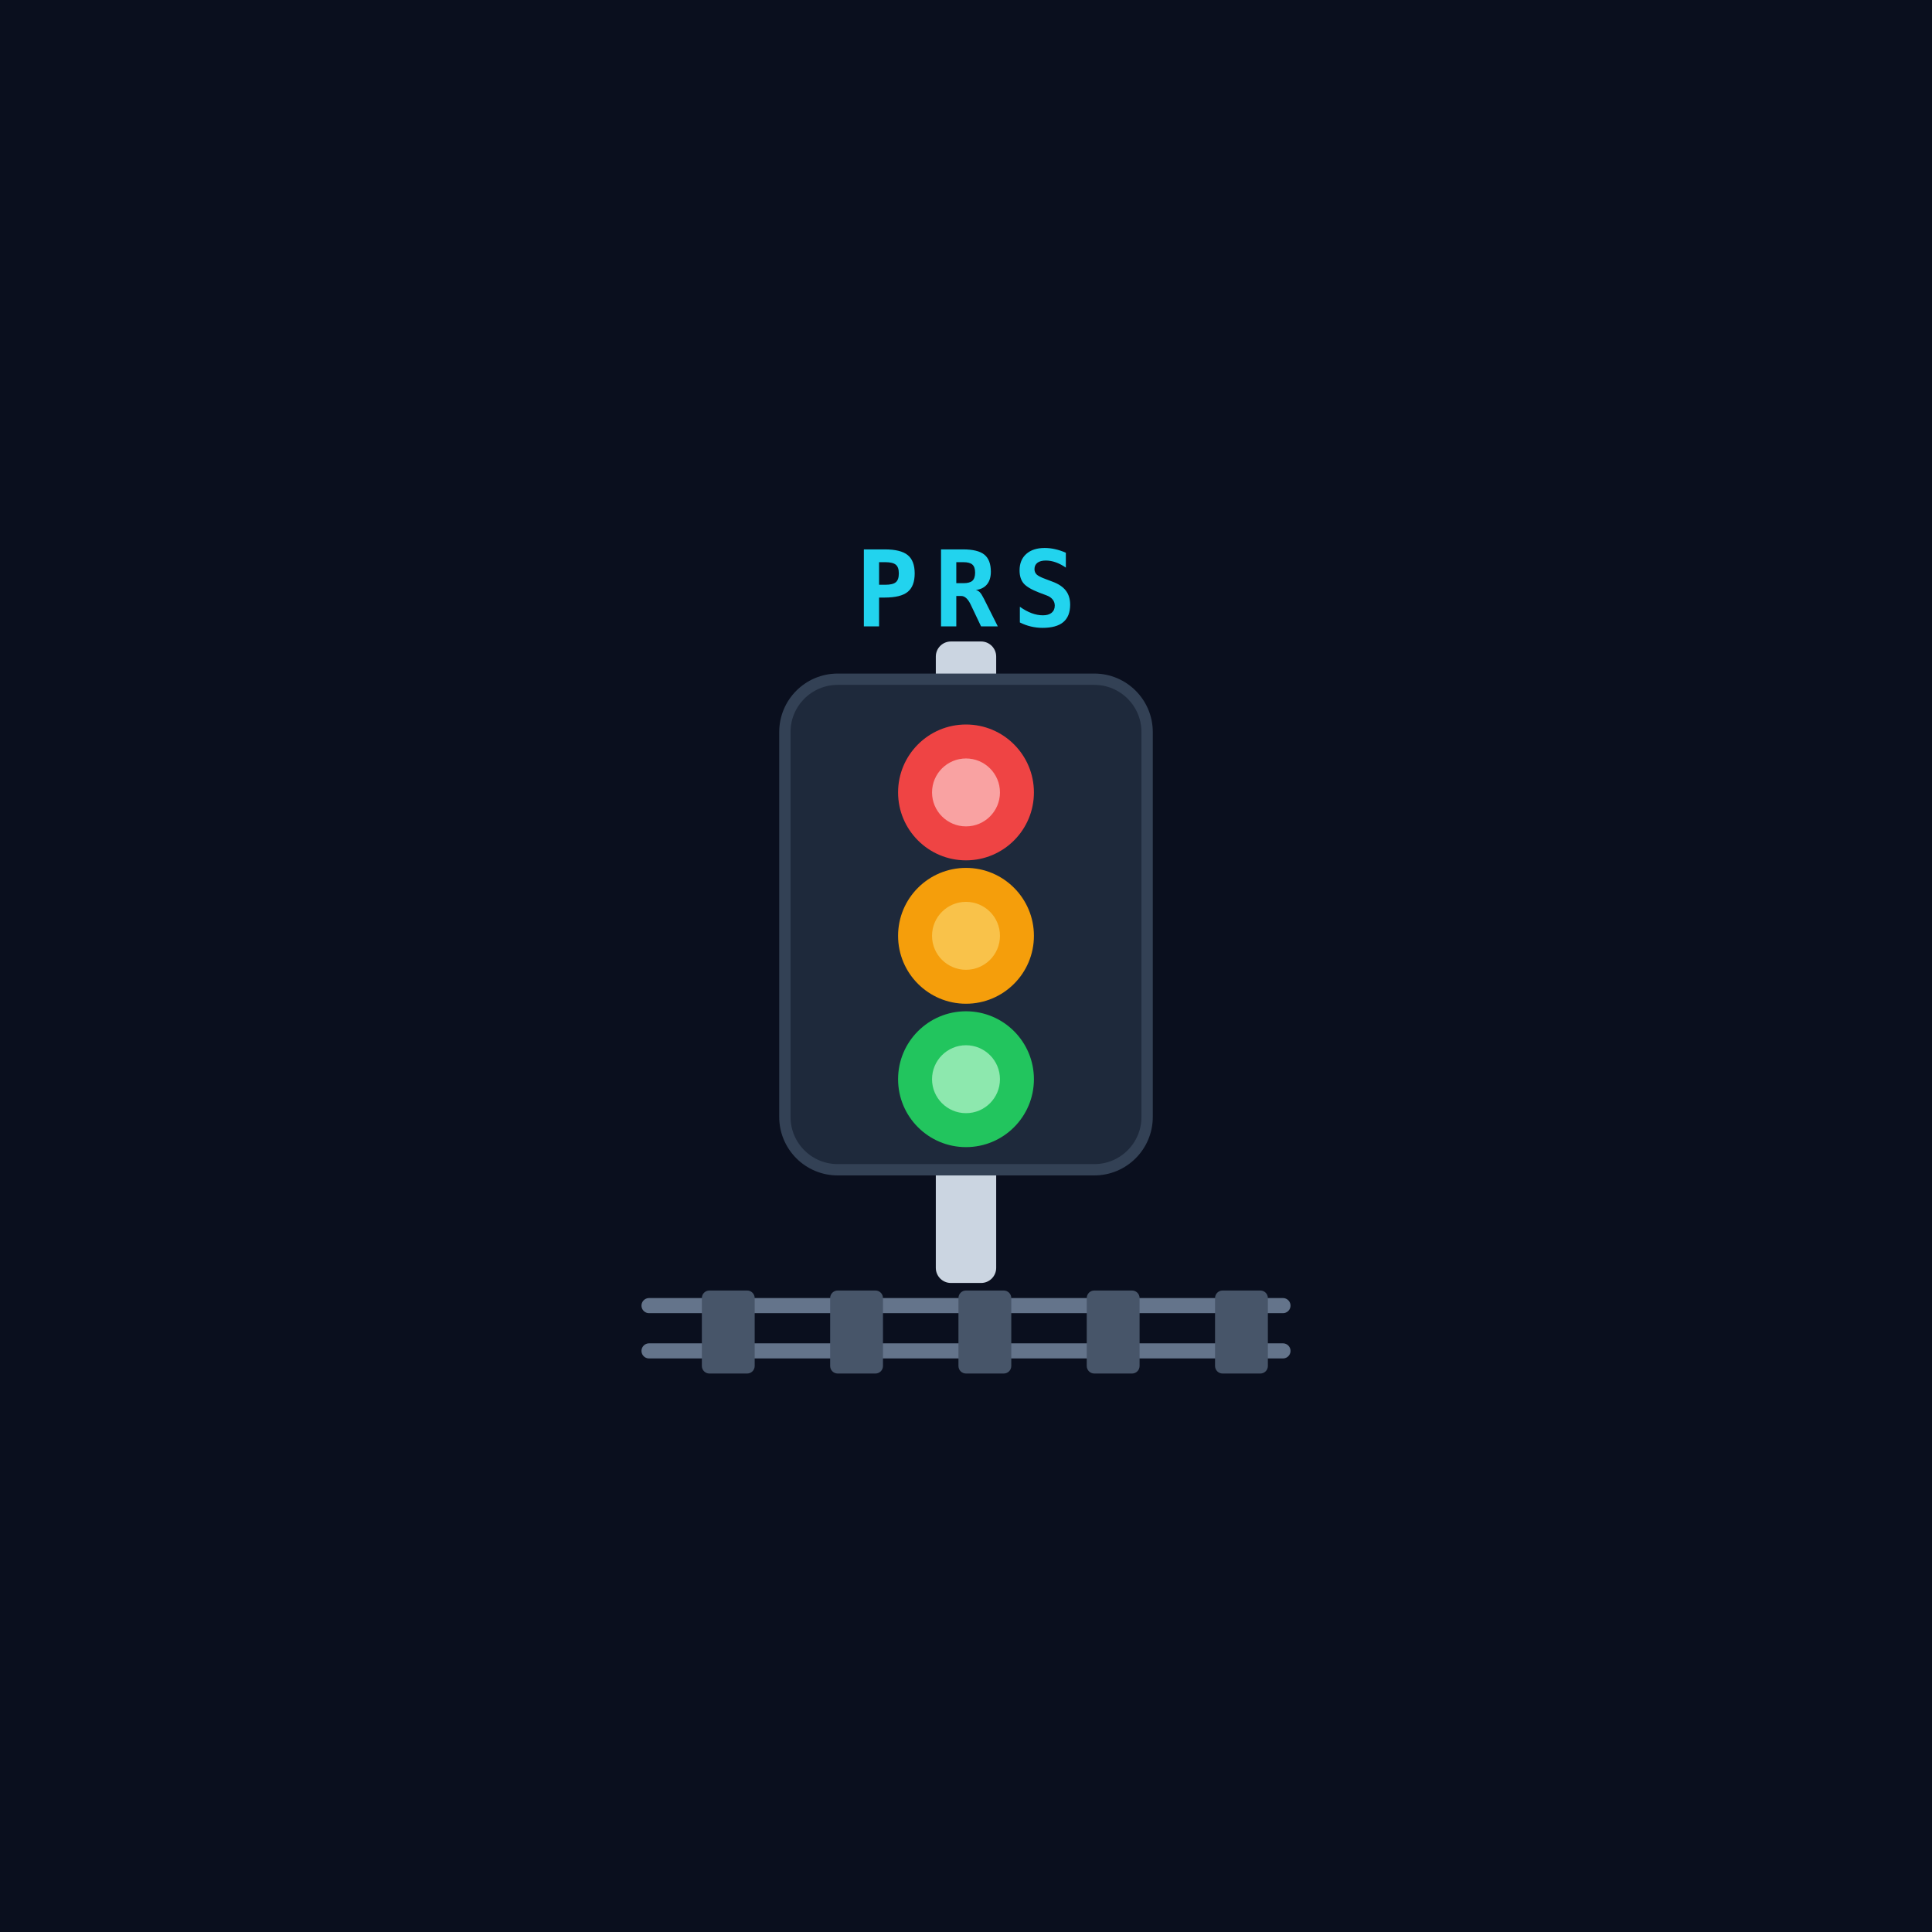
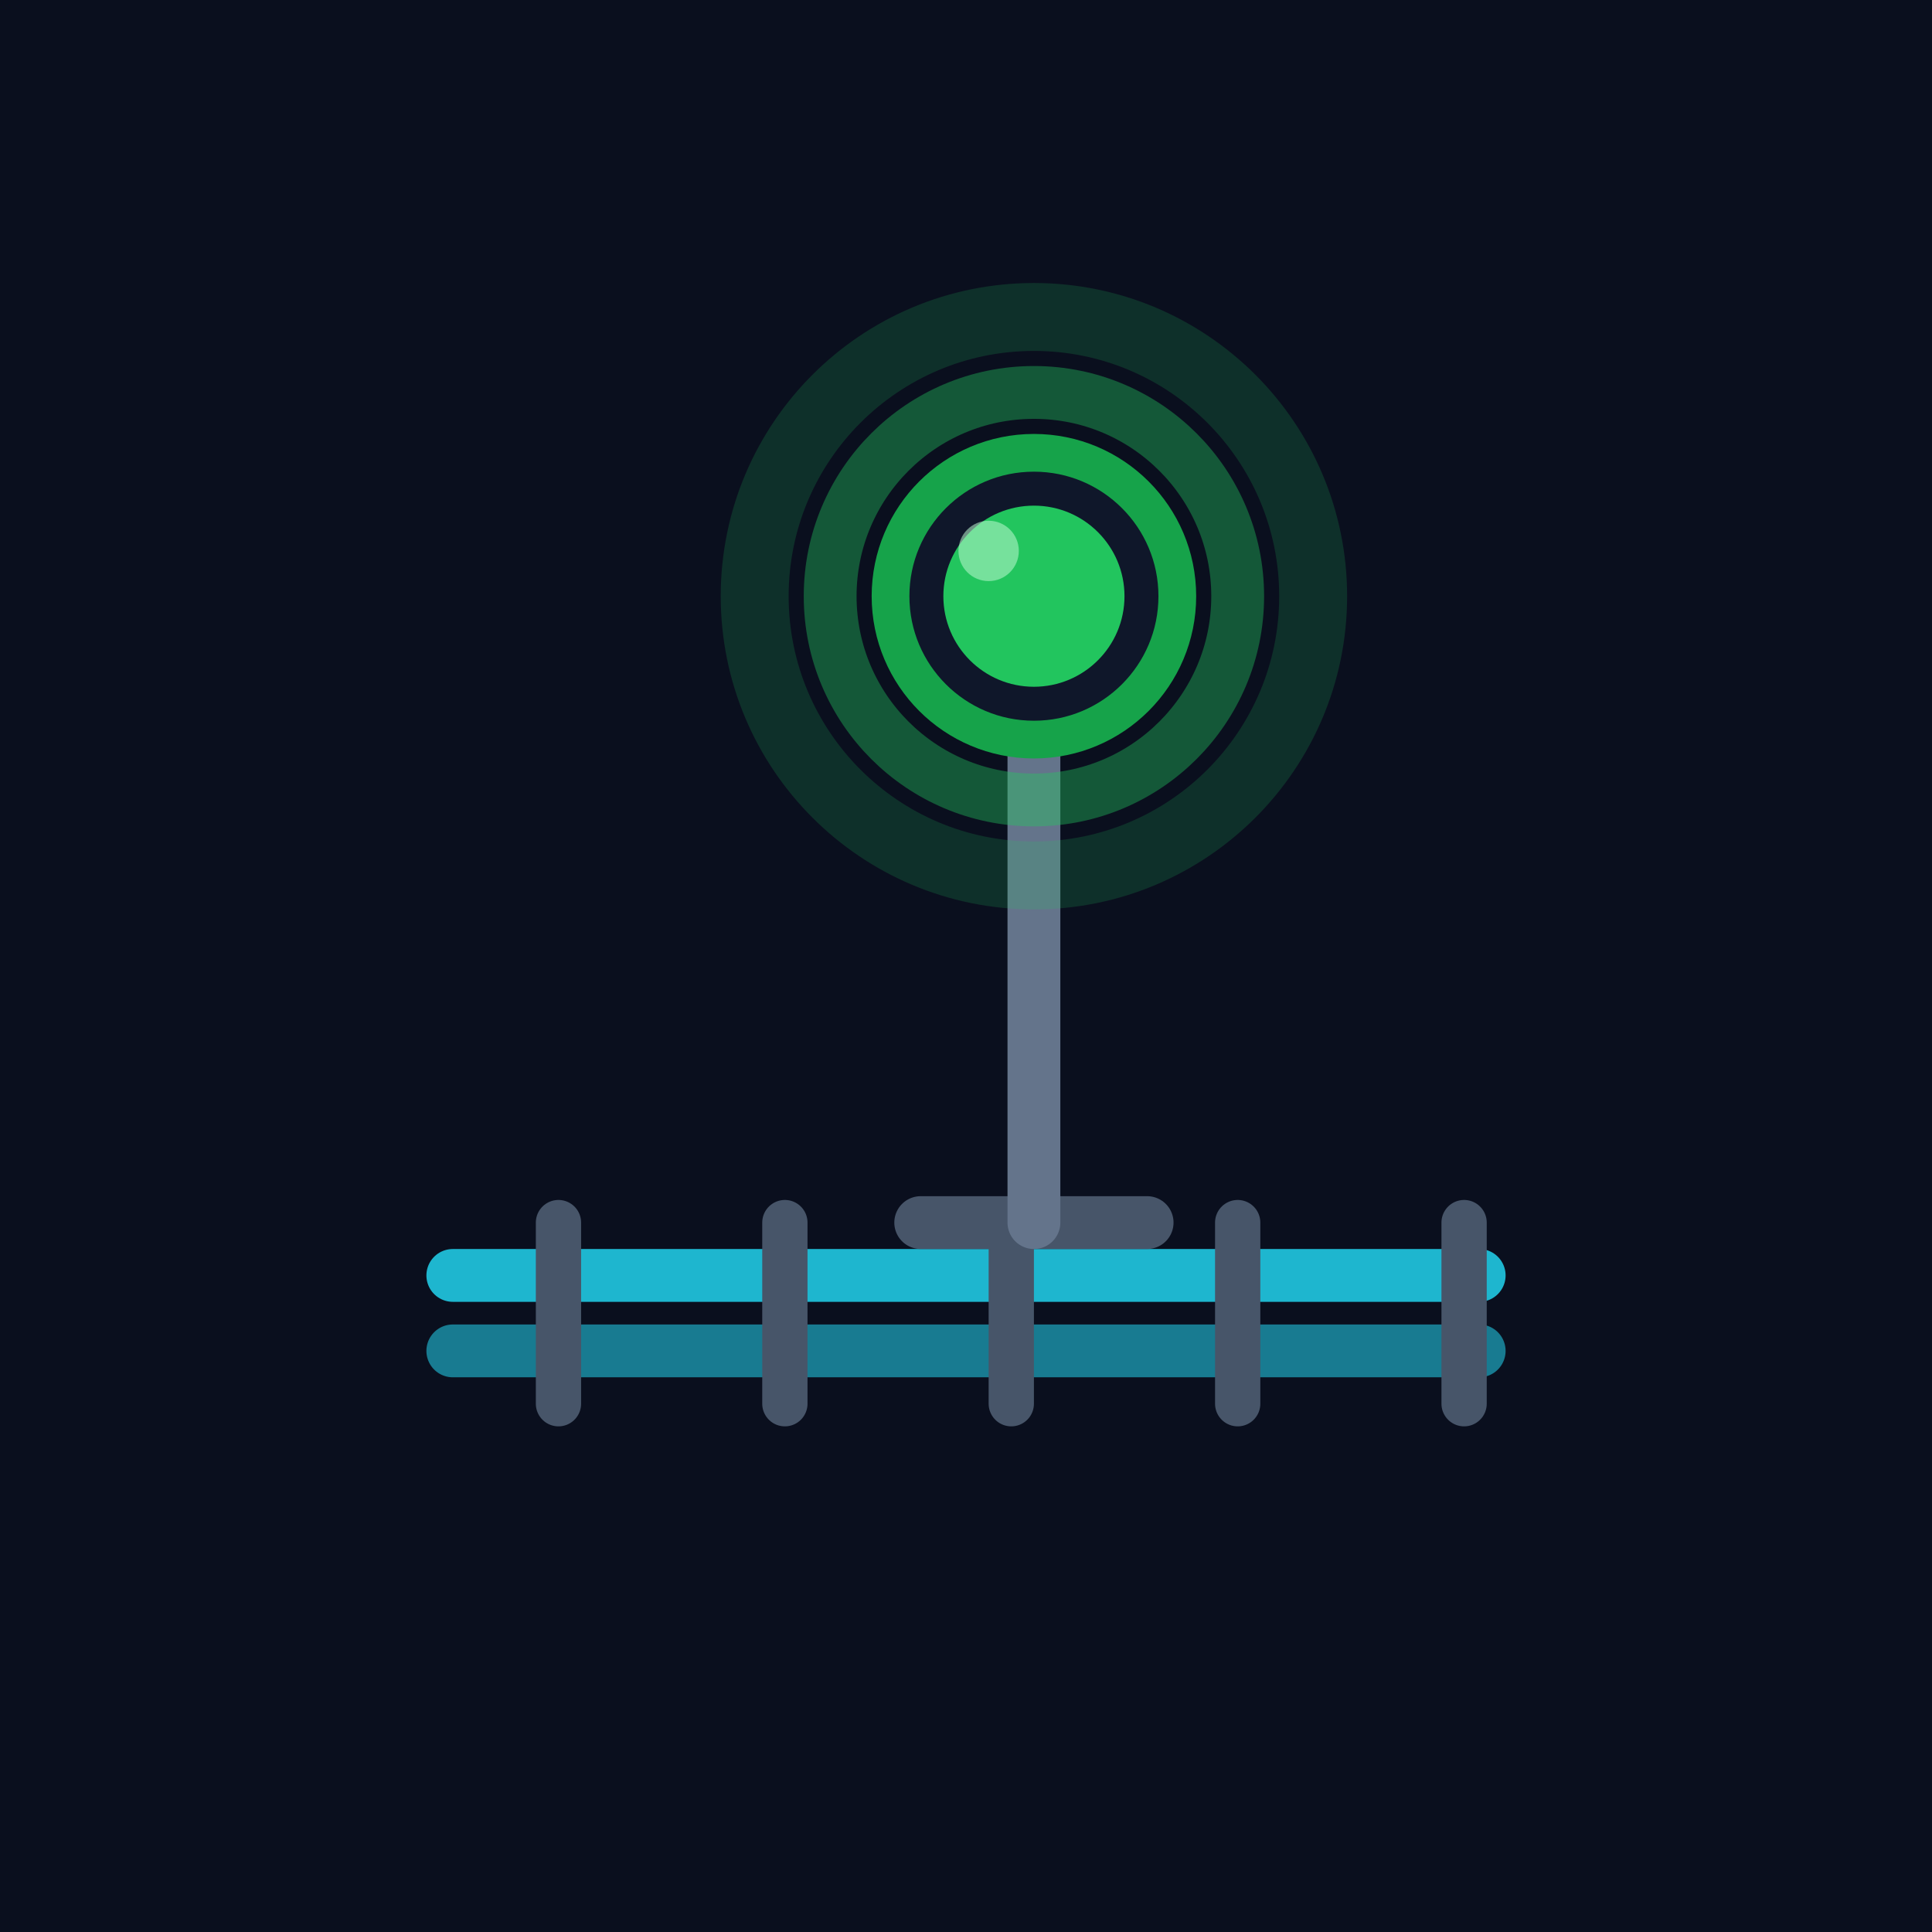
<svg xmlns="http://www.w3.org/2000/svg" viewBox="0 0 512 512" role="img" aria-label="PRS Simulator">
  <rect width="512" height="512" fill="#0a0f1e" />
-   <rect x="248" y="170" width="16" height="170" rx="4" fill="#cbd5e1" />
-   <rect x="208" y="180" width="96" height="130" rx="14" fill="#1e293b" stroke="#334155" stroke-width="3" />
-   <circle cx="256" cy="210" r="18" fill="#ef4444" />
-   <circle cx="256" cy="210" r="9" fill="#fecaca" opacity="0.7" />
-   <circle cx="256" cy="248" r="18" fill="#f59e0b" />
-   <circle cx="256" cy="248" r="9" fill="#fde68a" opacity="0.5" />
-   <circle cx="256" cy="286" r="18" fill="#22c55e" />
-   <circle cx="256" cy="286" r="9" fill="#bbf7d0" opacity="0.7" />
-   <g stroke="#64748b" stroke-width="4" stroke-linecap="round">
-     <line x1="172" y1="346" x2="340" y2="346" />
-     <line x1="172" y1="358" x2="340" y2="358" />
+   <line x1="120" y1="338" x2="392" y2="338" stroke="#22d3ee" stroke-width="14" stroke-linecap="round" opacity="0.85" />
+   <line x1="120" y1="358" x2="392" y2="358" stroke="#22d3ee" stroke-width="14" stroke-linecap="round" opacity="0.55" />
+   <g stroke="#475569" stroke-width="12" stroke-linecap="round">
+     <line x1="148" y1="324" x2="148" y2="372" />
+     <line x1="208" y1="324" x2="208" y2="372" />
+     <line x1="268" y1="324" x2="268" y2="372" />
+     <line x1="328" y1="324" x2="328" y2="372" />
+     <line x1="388" y1="324" x2="388" y2="372" />
  </g>
-   <g fill="#475569">
-     <rect x="186" y="342" width="14" height="22" rx="2" />
-     <rect x="220" y="342" width="14" height="22" rx="2" />
-     <rect x="254" y="342" width="14" height="22" rx="2" />
-     <rect x="288" y="342" width="14" height="22" rx="2" />
-     <rect x="322" y="342" width="14" height="22" rx="2" />
-   </g>
-   <text x="256" y="166" text-anchor="middle" font-family="ui-monospace, 'SF Mono', Consolas, monospace" font-size="28" font-weight="700" fill="#22d3ee" letter-spacing="4">PRS</text>
+   <line x1="244" y1="324" x2="304" y2="324" stroke="#475569" stroke-width="14" stroke-linecap="round" />
+   <line x1="274" y1="324" x2="274" y2="170" stroke="#64748b" stroke-width="14" stroke-linecap="round" />
+   <circle cx="274" cy="158" r="74" fill="none" stroke="#22c55e" stroke-width="18" opacity="0.18" />
+   <circle cx="274" cy="158" r="54" fill="none" stroke="#22c55e" stroke-width="14" opacity="0.40" />
+   <circle cx="274" cy="158" r="38" fill="#0f172a" stroke="#16a34a" stroke-width="10" />
+   <circle cx="274" cy="158" r="24" fill="#22c55e" />
+   <circle cx="262" cy="146" r="8" fill="#bbf7d0" opacity="0.55" />
</svg>
